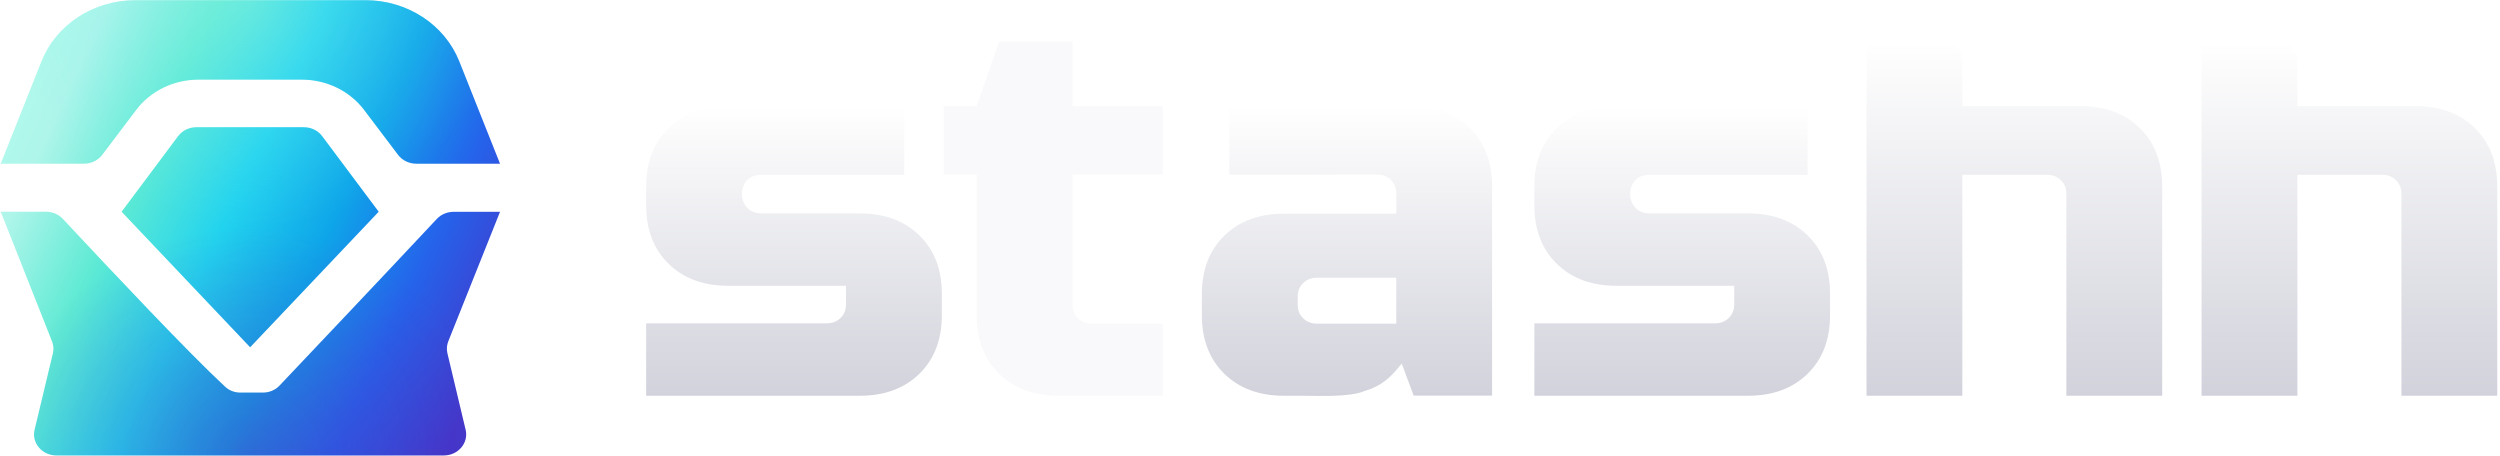
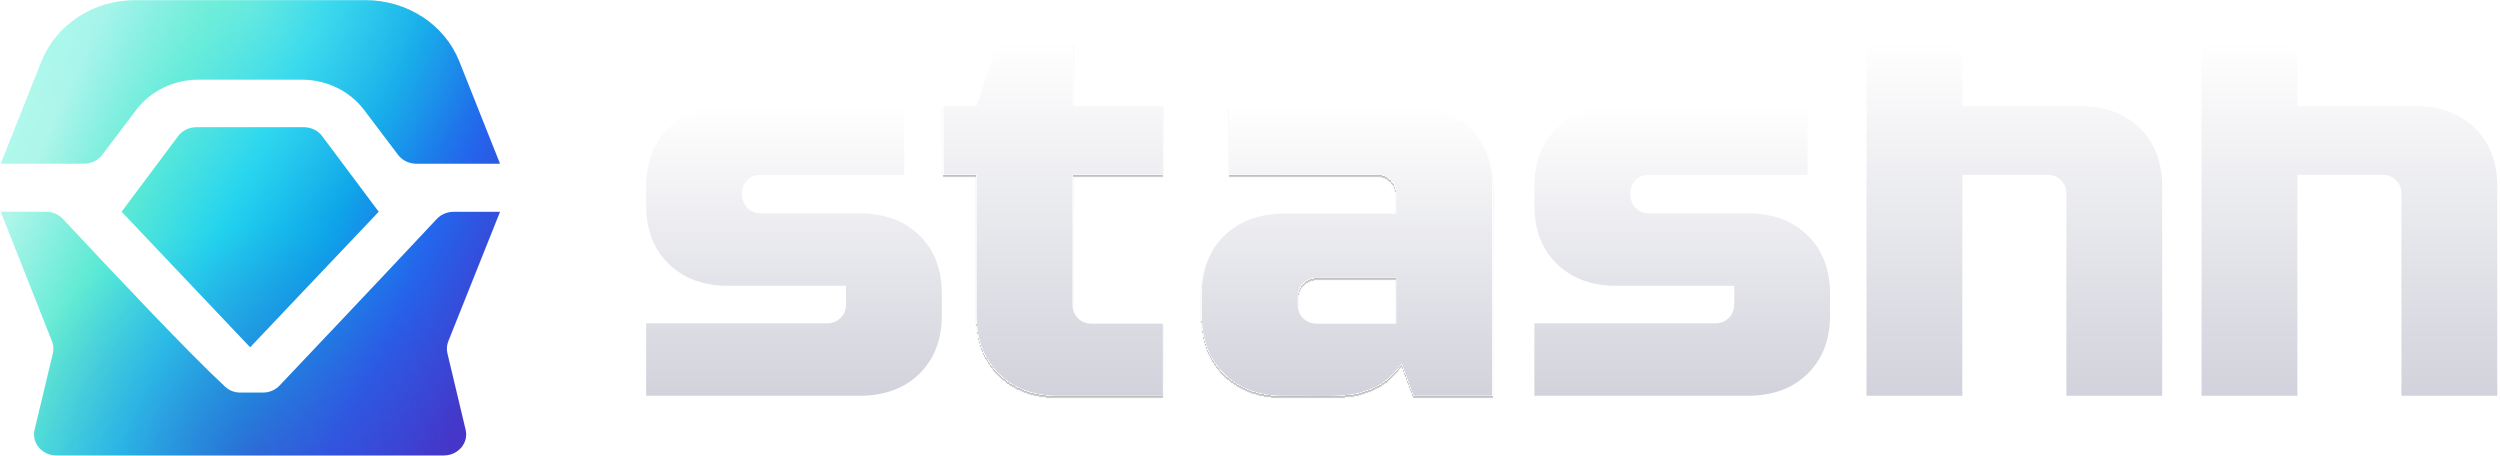
<svg xmlns="http://www.w3.org/2000/svg" width="5484" height="1000" viewBox="0 0 5484 1000" fill="none">
  <path d="M5428.73 280.877C5395.89 248.718 5352.25 232.638 5297.8 232.638H5039.56L5039.56 177.605V132.733C5039.56 120.967 5035.55 111.162 5027.54 103.318C5019.54 95.475 5009.53 91.553 4997.51 91.553H4829.36V868.091H5039.56V383.417H5225.73C5237.74 383.417 5247.75 387.307 5255.76 395.151C5263.77 402.995 5267.77 412.87 5267.77 424.636V868.091H5477.97V409.124C5477.97 355.786 5461.56 313.037 5428.73 280.877Z" fill="url(#paint0_linear_109_193)" />
  <path d="M4693.73 280.877C4660.9 248.718 4617.26 232.638 4562.81 232.638H4304.56L4304.56 177.605V132.733C4304.56 120.967 4300.56 111.162 4292.55 103.318C4284.54 95.475 4274.53 91.553 4262.52 91.553H4094.36V868.091H4304.56V383.417H4490.74C4502.75 383.417 4512.76 387.307 4520.77 395.151C4528.78 402.995 4532.78 412.87 4532.78 424.636V868.091H4742.98V409.124C4742.98 355.786 4726.57 313.037 4693.73 280.877Z" fill="url(#paint1_linear_109_193)" />
  <path d="M3365.77 709.245C3526.12 709.249 3667.01 709.249 3762.15 709.249C3774.16 709.249 3784.17 705.327 3792.18 697.483C3800.18 689.64 3804.19 679.835 3804.19 668.069V626.889H3545.94C3491.49 626.889 3447.85 610.809 3415.02 578.65C3382.19 546.49 3365.77 503.741 3365.77 450.403V409.223C3365.77 355.885 3382.19 313.136 3415.02 280.977C3447.85 248.817 3491.49 232.737 3545.94 232.737L3965.14 232.73V383.38H3618.01C3606 383.38 3595.99 386.728 3587.98 394.572C3579.97 402.415 3575.97 413.655 3575.97 425.421C3575.97 437.187 3579.97 448.442 3587.98 456.286C3595.99 464.13 3606 468.052 3618.01 468.052H3834.22C3888.67 468.052 3932.31 484.132 3965.14 516.291C3997.97 548.451 4014.39 591.2 4014.39 644.538V691.601C4014.39 744.939 3997.97 787.687 3965.14 819.847C3932.31 852.007 3888.67 868.087 3834.22 868.087C3688.37 868.093 3533.93 868.087 3365.77 868.087L3365.77 709.245Z" fill="url(#paint2_linear_109_193)" />
-   <path d="M2918.69 709.943C2961.13 709.943 3006.79 709.943 3062.82 709.943V609.244H2888.66C2876.65 609.244 2866.64 613.166 2858.63 621.01C2850.62 628.853 2846.62 638.658 2846.62 650.424V668.763C2846.62 680.528 2850.62 690.333 2858.63 698.177C2866.64 706.021 2876.65 709.943 2888.66 709.943H2918.69ZM2696.48 233.551C2847.82 233.551 2973.66 231.93 3092.85 231.93C3147.3 231.93 3190.95 248.01 3223.78 280.169C3256.61 312.329 3273.02 355.078 3273.02 408.416V867.808H3101.06L3074.84 797.496C3051.47 826.657 3032.5 846.274 2992.47 858.04C2959.34 871.87 2885.86 868.09 2858.63 868.09H2816.59C2762.14 868.09 2718.5 852.01 2685.66 819.85C2652.83 787.691 2636.42 744.942 2636.42 691.604V645.231C2636.42 591.893 2652.83 549.144 2685.66 516.985C2718.5 484.825 2762.14 468.745 2816.59 468.745H3062.82V423.873C3062.82 412.108 3058.82 402.303 3050.81 394.459C3042.8 386.615 3032.8 382.693 3020.78 382.693C2968.73 382.693 2911.91 382.693 2847.82 383.18C2783.73 383.666 2733.69 383.18 2696.48 382.814V233.551Z" fill="url(#paint3_linear_109_193)" />
-   <path d="M2550.81 868.091C2474 868.091 2394.66 868.091 2322.59 868.091C2268.14 868.091 2224.49 852.011 2191.66 819.851C2158.83 787.692 2142.42 744.943 2142.42 691.605V382.815H2070.35V232.741H2142.42L2191.66 91.553H2352.62V232.741H2550.81V382.815H2352.62V668.764C2352.62 680.529 2356.62 690.334 2364.63 698.178C2372.64 706.022 2382.65 709.944 2394.66 709.944H2550.81V868.091Z" fill="#F9F9FB" />
-   <path d="M1417.39 709.249C1577.74 709.253 1718.63 709.253 1813.76 709.253C1825.78 709.253 1835.79 705.331 1843.79 697.487C1851.8 689.644 1855.8 679.839 1855.8 668.073V626.893H1597.56C1543.11 626.893 1499.46 610.813 1466.63 578.654C1433.8 546.494 1417.39 503.745 1417.39 450.407V409.227C1417.39 355.889 1433.8 313.14 1466.63 280.981C1499.46 248.821 1543.11 232.741 1597.56 232.741L1983.53 232.734V383.384H1669.63C1657.62 383.384 1647.61 386.732 1639.6 394.575C1631.59 402.419 1627.59 413.659 1627.59 425.425C1627.59 437.191 1631.59 448.446 1639.6 456.29C1647.61 464.134 1657.62 468.056 1669.63 468.056H1885.83C1940.28 468.056 1983.93 484.135 2016.76 516.295C2049.59 548.455 2066 591.204 2066 644.542V691.604C2066 744.942 2049.59 787.691 2016.76 819.851C1983.93 852.011 1940.28 868.09 1885.83 868.09C1739.98 868.097 1585.55 868.09 1417.39 868.09L1417.39 709.249Z" fill="url(#paint4_linear_109_193)" />
-   <path d="M266.694 464.451L548.71 761.716L830.726 464.451L706.701 298.665C697.516 286.386 682.558 279.081 666.603 279.081H430.818C414.863 279.081 399.905 286.386 390.719 298.665L266.694 464.451Z" fill="url(#paint5_linear_109_193)" />
-   <path d="M266.694 464.451L548.71 761.716L830.726 464.451L706.701 298.665C697.516 286.386 682.558 279.081 666.603 279.081H430.818C414.863 279.081 399.905 286.386 390.719 298.665L266.694 464.451Z" fill="url(#paint6_radial_109_193)" fill-opacity="0.36" />
+   <g filter="url(#filter0_d_109_193)">
+     <path d="M2918.69 709.943C2961.13 709.943 3006.79 709.943 3062.82 709.943V609.244H2888.66C2876.65 609.244 2866.64 613.166 2858.63 621.01C2850.62 628.853 2846.62 638.658 2846.62 650.424V668.763C2846.62 680.528 2850.62 690.333 2858.63 698.177C2866.64 706.021 2876.65 709.943 2888.66 709.943H2918.69ZM2696.48 233.551C2847.82 233.551 2973.66 231.93 3092.85 231.93C3147.3 231.93 3190.95 248.01 3223.78 280.169C3256.61 312.329 3273.02 355.078 3273.02 408.416V867.808H3101.06L3074.84 797.496C3051.47 826.657 3032.5 846.274 2992.47 858.04C2959.34 871.87 2885.86 868.09 2858.63 868.09H2816.59C2762.14 868.09 2718.5 852.01 2685.66 819.85C2652.83 787.691 2636.42 744.942 2636.42 691.604V645.231C2636.42 591.893 2652.83 549.144 2685.66 516.985C2718.5 484.825 2762.14 468.745 2816.59 468.745H3062.82V423.873C3062.82 412.108 3058.82 402.303 3050.81 394.459C3042.8 386.615 3032.8 382.693 3020.78 382.693C2968.73 382.693 2911.91 382.693 2847.82 383.18C2783.73 383.666 2733.69 383.18 2696.48 382.814V233.551Z" fill="url(#paint3_linear_109_193)" />
+   </g>
+   <g filter="url(#filter1_d_109_193)">
+     <path d="M2550.81 868.091C2474 868.091 2394.66 868.091 2322.59 868.091C2268.14 868.091 2224.49 852.011 2191.66 819.851C2158.83 787.692 2142.42 744.943 2142.42 691.605V382.815H2070.35V232.741H2142.42L2191.66 91.553H2352.62V232.741H2550.81V382.815H2352.62V668.764C2352.62 680.529 2356.62 690.334 2364.63 698.178C2372.64 706.022 2382.65 709.944 2394.66 709.944H2550.81V868.091Z" fill="url(#paint4_linear_109_193)" />
+   </g>
+   <path d="M1417.39 709.249C1577.74 709.253 1718.63 709.253 1813.76 709.253C1825.78 709.253 1835.79 705.331 1843.79 697.487C1851.8 689.644 1855.8 679.839 1855.8 668.073V626.893H1597.56C1543.11 626.893 1499.46 610.813 1466.63 578.654C1433.8 546.494 1417.39 503.745 1417.39 450.407V409.227C1417.39 355.889 1433.8 313.14 1466.63 280.981C1499.46 248.821 1543.11 232.741 1597.56 232.741L1983.53 232.734V383.384H1669.63C1657.62 383.384 1647.61 386.732 1639.6 394.575C1631.59 402.419 1627.59 413.659 1627.59 425.425C1627.59 437.191 1631.59 448.446 1639.6 456.29C1647.61 464.134 1657.62 468.056 1669.63 468.056H1885.83C1940.28 468.056 1983.93 484.135 2016.76 516.295C2049.59 548.455 2066 591.204 2066 644.542V691.604C2066 744.942 2049.59 787.691 2016.76 819.851C1983.93 852.011 1940.28 868.09 1885.83 868.09C1739.98 868.097 1585.55 868.09 1417.39 868.09L1417.39 709.249Z" fill="url(#paint5_linear_109_193)" />
+   <path d="M266.694 464.451L548.71 761.716L830.726 464.451L706.701 298.665C697.516 286.386 682.558 279.081 666.603 279.081H430.818C414.863 279.081 399.905 286.386 390.719 298.665L266.694 464.451Z" fill="url(#paint6_linear_109_193)" />
  <path d="M266.694 464.451L548.71 761.716L830.726 464.451L706.701 298.665C697.516 286.386 682.558 279.081 666.603 279.081H430.818C414.863 279.081 399.905 286.386 390.719 298.665L266.694 464.451Z" fill="url(#paint7_radial_109_193)" fill-opacity="0.36" />
-   <path d="M1.594 464.451L114.103 748.857C117.422 757.248 118.077 766.367 115.986 775.102L75.858 942.773C68.952 971.631 92.269 999.068 123.7 999.068H973.554C1004.96 999.068 1028.28 971.665 1021.41 942.819L981.436 775.003C979.347 766.232 980.025 757.078 983.386 748.664L1096.85 464.661H994.93C980.838 464.661 967.434 470.361 958.116 480.312C833.1 613.828 663.356 792.978 613.145 845.934C603.845 855.742 590.604 861.28 576.637 861.28H527.469C515.005 861.28 503.037 856.895 494.148 848.672C413.631 774.188 249.328 599.307 137.786 480.071C128.474 470.116 115.101 464.451 101.009 464.451H1.594Z" fill="url(#paint8_linear_109_193)" />
-   <path d="M1.594 464.451L114.103 748.857C117.422 757.248 118.077 766.367 115.986 775.102L75.858 942.773C68.952 971.631 92.269 999.068 123.7 999.068H973.554C1004.96 999.068 1028.28 971.665 1021.41 942.819L981.436 775.003C979.347 766.232 980.025 757.078 983.386 748.664L1096.85 464.661H994.93C980.838 464.661 967.434 470.361 958.116 480.312C833.1 613.828 663.356 792.978 613.145 845.934C603.845 855.742 590.604 861.28 576.637 861.28H527.469C515.005 861.28 503.037 856.895 494.148 848.672C413.631 774.188 249.328 599.307 137.786 480.071C128.474 470.116 115.101 464.451 101.009 464.451H1.594Z" fill="url(#paint9_radial_109_193)" fill-opacity="0.36" />
+   <path d="M266.694 464.451L548.71 761.716L830.726 464.451L706.701 298.665C697.516 286.386 682.558 279.081 666.603 279.081H430.818C414.863 279.081 399.905 286.386 390.719 298.665L266.694 464.451Z" fill="url(#paint8_radial_109_193)" fill-opacity="0.36" />
+   <path d="M1.594 464.451L114.103 748.857C117.422 757.248 118.077 766.367 115.986 775.102L75.858 942.773C68.952 971.631 92.269 999.068 123.7 999.068H973.554C1004.96 999.068 1028.28 971.665 1021.41 942.819L981.436 775.003C979.347 766.232 980.025 757.078 983.386 748.664L1096.85 464.661H994.93C980.838 464.661 967.434 470.361 958.116 480.312C833.1 613.828 663.356 792.978 613.145 845.934C603.845 855.742 590.604 861.28 576.637 861.28H527.469C515.005 861.28 503.037 856.895 494.148 848.672C413.631 774.188 249.328 599.307 137.786 480.071C128.474 470.116 115.101 464.451 101.009 464.451H1.594Z" fill="url(#paint9_linear_109_193)" />
  <path d="M1.594 464.451L114.103 748.857C117.422 757.248 118.077 766.367 115.986 775.102L75.858 942.773C68.952 971.631 92.269 999.068 123.7 999.068H973.554C1004.96 999.068 1028.28 971.665 1021.41 942.819L981.436 775.003C979.347 766.232 980.025 757.078 983.386 748.664L1096.85 464.661H994.93C980.838 464.661 967.434 470.361 958.116 480.312C833.1 613.828 663.356 792.978 613.145 845.934C603.845 855.742 590.604 861.28 576.637 861.28H527.469C515.005 861.28 503.037 856.895 494.148 848.672C413.631 774.188 249.328 599.307 137.786 480.071C128.474 470.116 115.101 464.451 101.009 464.451H1.594Z" fill="url(#paint10_radial_109_193)" fill-opacity="0.36" />
-   <path d="M224.18 339.725C214.98 351.893 200.092 359.119 184.224 359.119H1.596L90.917 134.617C123.04 53.881 205.025 0.381 296.628 0.381H801.814C893.417 0.381 975.402 53.881 1007.52 134.617L1096.85 359.119H913.197C897.328 359.119 882.44 351.893 873.24 339.725L798.536 240.922C767.102 199.348 716.236 174.658 662.018 174.658H435.402C381.185 174.658 330.318 199.348 298.884 240.922L224.18 339.725Z" fill="url(#paint11_linear_109_193)" />
-   <path d="M224.18 339.725C214.98 351.893 200.092 359.119 184.224 359.119H1.596L90.917 134.617C123.04 53.881 205.025 0.381 296.628 0.381H801.814C893.417 0.381 975.402 53.881 1007.52 134.617L1096.85 359.119H913.197C897.328 359.119 882.44 351.893 873.24 339.725L798.536 240.922C767.102 199.348 716.236 174.658 662.018 174.658H435.402C381.185 174.658 330.318 199.348 298.884 240.922L224.18 339.725Z" fill="url(#paint12_radial_109_193)" fill-opacity="0.36" />
-   <path d="M224.18 339.725C214.98 351.893 200.092 359.119 184.224 359.119H1.596L90.917 134.617C123.04 53.881 205.025 0.381 296.628 0.381H801.814C893.417 0.381 975.402 53.881 1007.52 134.617L1096.85 359.119H913.197C897.328 359.119 882.44 351.893 873.24 339.725L798.536 240.922C767.102 199.348 716.236 174.658 662.018 174.658H435.402C381.185 174.658 330.318 199.348 298.884 240.922L224.18 339.725Z" fill="url(#paint13_radial_109_193)" fill-opacity="0.36" />
+   <path d="M1.594 464.451L114.103 748.857C117.422 757.248 118.077 766.367 115.986 775.102L75.858 942.773C68.952 971.631 92.269 999.068 123.7 999.068H973.554C1004.96 999.068 1028.28 971.665 1021.41 942.819L981.436 775.003C979.347 766.232 980.025 757.078 983.386 748.664L1096.85 464.661H994.93C980.838 464.661 967.434 470.361 958.116 480.312C833.1 613.828 663.356 792.978 613.145 845.934C603.845 855.742 590.604 861.28 576.637 861.28H527.469C515.005 861.28 503.037 856.895 494.148 848.672C413.631 774.188 249.328 599.307 137.786 480.071C128.474 470.116 115.101 464.451 101.009 464.451H1.594Z" fill="url(#paint11_radial_109_193)" fill-opacity="0.36" />
+   <path d="M224.18 339.725C214.98 351.893 200.092 359.119 184.224 359.119H1.596L90.917 134.617C123.04 53.881 205.025 0.381 296.628 0.381H801.814C893.417 0.381 975.402 53.881 1007.52 134.617L1096.85 359.119H913.197C897.328 359.119 882.441 351.893 873.24 339.725L798.536 240.922C767.102 199.348 716.236 174.658 662.018 174.658H435.402C381.185 174.658 330.318 199.348 298.884 240.922L224.18 339.725Z" fill="url(#paint12_linear_109_193)" />
+   <path d="M224.18 339.725C214.98 351.893 200.092 359.119 184.224 359.119H1.596L90.917 134.617C123.04 53.881 205.025 0.381 296.628 0.381H801.814C893.417 0.381 975.402 53.881 1007.52 134.617L1096.85 359.119H913.197C897.328 359.119 882.441 351.893 873.24 339.725L798.536 240.922C767.102 199.348 716.236 174.658 662.018 174.658H435.402C381.185 174.658 330.318 199.348 298.884 240.922L224.18 339.725Z" fill="url(#paint13_radial_109_193)" fill-opacity="0.36" />
+   <path d="M224.18 339.725C214.98 351.893 200.092 359.119 184.224 359.119H1.596L90.917 134.617C123.04 53.881 205.025 0.381 296.628 0.381H801.814C893.417 0.381 975.402 53.881 1007.52 134.617L1096.85 359.119H913.197C897.328 359.119 882.441 351.893 873.24 339.725L798.536 240.922C767.102 199.348 716.236 174.658 662.018 174.658H435.402C381.185 174.658 330.318 199.348 298.884 240.922L224.18 339.725Z" fill="url(#paint14_radial_109_193)" fill-opacity="0.36" />
  <defs>
+     <filter id="filter0_d_109_193" x="2632.42" y="231.93" width="644.605" height="644.633" filterUnits="userSpaceOnUse" color-interpolation-filters="sRGB">
+       <feFlood flood-opacity="0" result="BackgroundImageFix" />
+       <feColorMatrix in="SourceAlpha" type="matrix" values="0 0 0 0 0 0 0 0 0 0 0 0 0 0 0 0 0 0 127 0" result="hardAlpha" />
+       <feOffset dy="4" />
+       <feGaussianBlur stdDeviation="2" />
+       <feComposite in2="hardAlpha" operator="out" />
+       <feColorMatrix type="matrix" values="0 0 0 0 0 0 0 0 0 0 0 0 0 0 0 0 0 0 0.25 0" />
+       <feBlend mode="normal" in2="BackgroundImageFix" result="effect1_dropShadow_109_193" />
+       <feBlend mode="normal" in="SourceGraphic" in2="effect1_dropShadow_109_193" result="shape" />
+     </filter>
+     <filter id="filter1_d_109_193" x="2066.35" y="91.553" width="488.457" height="784.538" filterUnits="userSpaceOnUse" color-interpolation-filters="sRGB">
+       <feFlood flood-opacity="0" result="BackgroundImageFix" />
+       <feColorMatrix in="SourceAlpha" type="matrix" values="0 0 0 0 0 0 0 0 0 0 0 0 0 0 0 0 0 0 127 0" result="hardAlpha" />
+       <feOffset dy="4" />
+       <feGaussianBlur stdDeviation="2" />
+       <feComposite in2="hardAlpha" operator="out" />
+       <feColorMatrix type="matrix" values="0 0 0 0 0 0 0 0 0 0 0 0 0 0 0 0 0 0 0.25 0" />
+       <feBlend mode="normal" in2="BackgroundImageFix" result="effect1_dropShadow_109_193" />
+       <feBlend mode="normal" in="SourceGraphic" in2="effect1_dropShadow_109_193" result="shape" />
+     </filter>
    <linearGradient id="paint0_linear_109_193" x1="5153.66" y1="91.553" x2="5153.66" y2="868.091" gradientUnits="userSpaceOnUse">
      <stop stop-color="white" />
      <stop offset="1" stop-color="#D1D2DB" />
    </linearGradient>
    <linearGradient id="paint1_linear_109_193" x1="4418.67" y1="91.553" x2="4418.67" y2="868.091" gradientUnits="userSpaceOnUse">
      <stop stop-color="white" />
      <stop offset="1" stop-color="#D1D2DB" />
    </linearGradient>
    <linearGradient id="paint2_linear_109_193" x1="3690.08" y1="232.73" x2="3690.08" y2="868.089" gradientUnits="userSpaceOnUse">
      <stop stop-color="white" />
      <stop offset="1" stop-color="#D1D2DB" />
    </linearGradient>
    <linearGradient id="paint3_linear_109_193" x1="2954.72" y1="231.93" x2="2954.72" y2="868.562" gradientUnits="userSpaceOnUse">
      <stop stop-color="white" />
      <stop offset="1" stop-color="#D1D2DB" />
    </linearGradient>
-     <linearGradient id="paint4_linear_109_193" x1="1741.7" y1="232.734" x2="1741.7" y2="868.093" gradientUnits="userSpaceOnUse">
+     <linearGradient id="paint4_linear_109_193" x1="2310.58" y1="91.553" x2="2310.58" y2="868.091" gradientUnits="userSpaceOnUse">
      <stop stop-color="white" />
      <stop offset="1" stop-color="#D1D2DB" />
    </linearGradient>
-     <linearGradient id="paint5_linear_109_193" x1="-233.754" y1="499.724" x2="946.015" y2="1051.5" gradientUnits="userSpaceOnUse">
+     <linearGradient id="paint5_linear_109_193" x1="1741.7" y1="232.734" x2="1741.7" y2="868.093" gradientUnits="userSpaceOnUse">
+       <stop stop-color="white" />
+       <stop offset="1" stop-color="#D1D2DB" />
+     </linearGradient>
+     <linearGradient id="paint6_linear_109_193" x1="-233.754" y1="499.724" x2="946.015" y2="1051.5" gradientUnits="userSpaceOnUse">
      <stop stop-color="#B3FFED" />
      <stop offset="0.167" stop-color="#AFF5EA" />
      <stop offset="0.333" stop-color="#5EEAD4" />
      <stop offset="0.5" stop-color="#22D3EE" />
      <stop offset="0.667" stop-color="#0EA5E9" />
      <stop offset="0.833" stop-color="#2563EB" />
      <stop offset="1" stop-color="#4338CA" />
    </linearGradient>
-     <radialGradient id="paint6_radial_109_193" cx="0" cy="0" r="1" gradientUnits="userSpaceOnUse" gradientTransform="translate(549.22 999.068) rotate(-90) scale(499.344 547.626)">
+     <radialGradient id="paint7_radial_109_193" cx="0" cy="0" r="1" gradientUnits="userSpaceOnUse" gradientTransform="translate(549.22 999.068) rotate(-90) scale(499.344 547.626)">
      <stop stop-color="#5B21B6" />
      <stop offset="1" stop-color="#5B21B6" stop-opacity="0" />
    </radialGradient>
-     <radialGradient id="paint7_radial_109_193" cx="0" cy="0" r="1" gradientUnits="userSpaceOnUse" gradientTransform="translate(549.22 0.380859) rotate(90) scale(499.344 547.626)">
+     <radialGradient id="paint8_radial_109_193" cx="0" cy="0" r="1" gradientUnits="userSpaceOnUse" gradientTransform="translate(549.22 0.380859) rotate(90) scale(499.344 547.626)">
      <stop stop-color="#99F6E4" />
      <stop offset="1" stop-color="#67E8F9" stop-opacity="0" />
    </radialGradient>
-     <linearGradient id="paint8_linear_109_193" x1="-233.754" y1="499.724" x2="946.015" y2="1051.5" gradientUnits="userSpaceOnUse">
+     <linearGradient id="paint9_linear_109_193" x1="-233.754" y1="499.724" x2="946.015" y2="1051.5" gradientUnits="userSpaceOnUse">
      <stop stop-color="#B3FFED" />
      <stop offset="0.167" stop-color="#AFF5EA" />
      <stop offset="0.333" stop-color="#5EEAD4" />
      <stop offset="0.5" stop-color="#22D3EE" />
      <stop offset="0.667" stop-color="#0EA5E9" />
      <stop offset="0.833" stop-color="#2563EB" />
      <stop offset="1" stop-color="#4338CA" />
    </linearGradient>
-     <radialGradient id="paint9_radial_109_193" cx="0" cy="0" r="1" gradientUnits="userSpaceOnUse" gradientTransform="translate(549.22 999.068) rotate(-90) scale(499.344 547.626)">
+     <radialGradient id="paint10_radial_109_193" cx="0" cy="0" r="1" gradientUnits="userSpaceOnUse" gradientTransform="translate(549.22 999.068) rotate(-90) scale(499.344 547.626)">
      <stop stop-color="#5B21B6" />
      <stop offset="1" stop-color="#5B21B6" stop-opacity="0" />
    </radialGradient>
-     <radialGradient id="paint10_radial_109_193" cx="0" cy="0" r="1" gradientUnits="userSpaceOnUse" gradientTransform="translate(549.22 0.380859) rotate(90) scale(499.344 547.626)">
+     <radialGradient id="paint11_radial_109_193" cx="0" cy="0" r="1" gradientUnits="userSpaceOnUse" gradientTransform="translate(549.22 0.380859) rotate(90) scale(499.344 547.626)">
      <stop stop-color="#99F6E4" />
      <stop offset="1" stop-color="#67E8F9" stop-opacity="0" />
    </radialGradient>
-     <linearGradient id="paint11_linear_109_193" x1="-233.754" y1="499.724" x2="946.015" y2="1051.5" gradientUnits="userSpaceOnUse">
+     <linearGradient id="paint12_linear_109_193" x1="-233.754" y1="499.724" x2="946.015" y2="1051.5" gradientUnits="userSpaceOnUse">
      <stop stop-color="#B3FFED" />
      <stop offset="0.167" stop-color="#AFF5EA" />
      <stop offset="0.333" stop-color="#5EEAD4" />
      <stop offset="0.5" stop-color="#22D3EE" />
      <stop offset="0.667" stop-color="#0EA5E9" />
      <stop offset="0.833" stop-color="#2563EB" />
      <stop offset="1" stop-color="#4338CA" />
    </linearGradient>
-     <radialGradient id="paint12_radial_109_193" cx="0" cy="0" r="1" gradientUnits="userSpaceOnUse" gradientTransform="translate(549.22 999.068) rotate(-90) scale(499.344 547.626)">
+     <radialGradient id="paint13_radial_109_193" cx="0" cy="0" r="1" gradientUnits="userSpaceOnUse" gradientTransform="translate(549.22 999.068) rotate(-90) scale(499.344 547.626)">
      <stop stop-color="#5B21B6" />
      <stop offset="1" stop-color="#5B21B6" stop-opacity="0" />
    </radialGradient>
-     <radialGradient id="paint13_radial_109_193" cx="0" cy="0" r="1" gradientUnits="userSpaceOnUse" gradientTransform="translate(549.22 0.380859) rotate(90) scale(499.344 547.626)">
+     <radialGradient id="paint14_radial_109_193" cx="0" cy="0" r="1" gradientUnits="userSpaceOnUse" gradientTransform="translate(549.22 0.380859) rotate(90) scale(499.344 547.626)">
      <stop stop-color="#99F6E4" />
      <stop offset="1" stop-color="#67E8F9" stop-opacity="0" />
    </radialGradient>
  </defs>
</svg>
